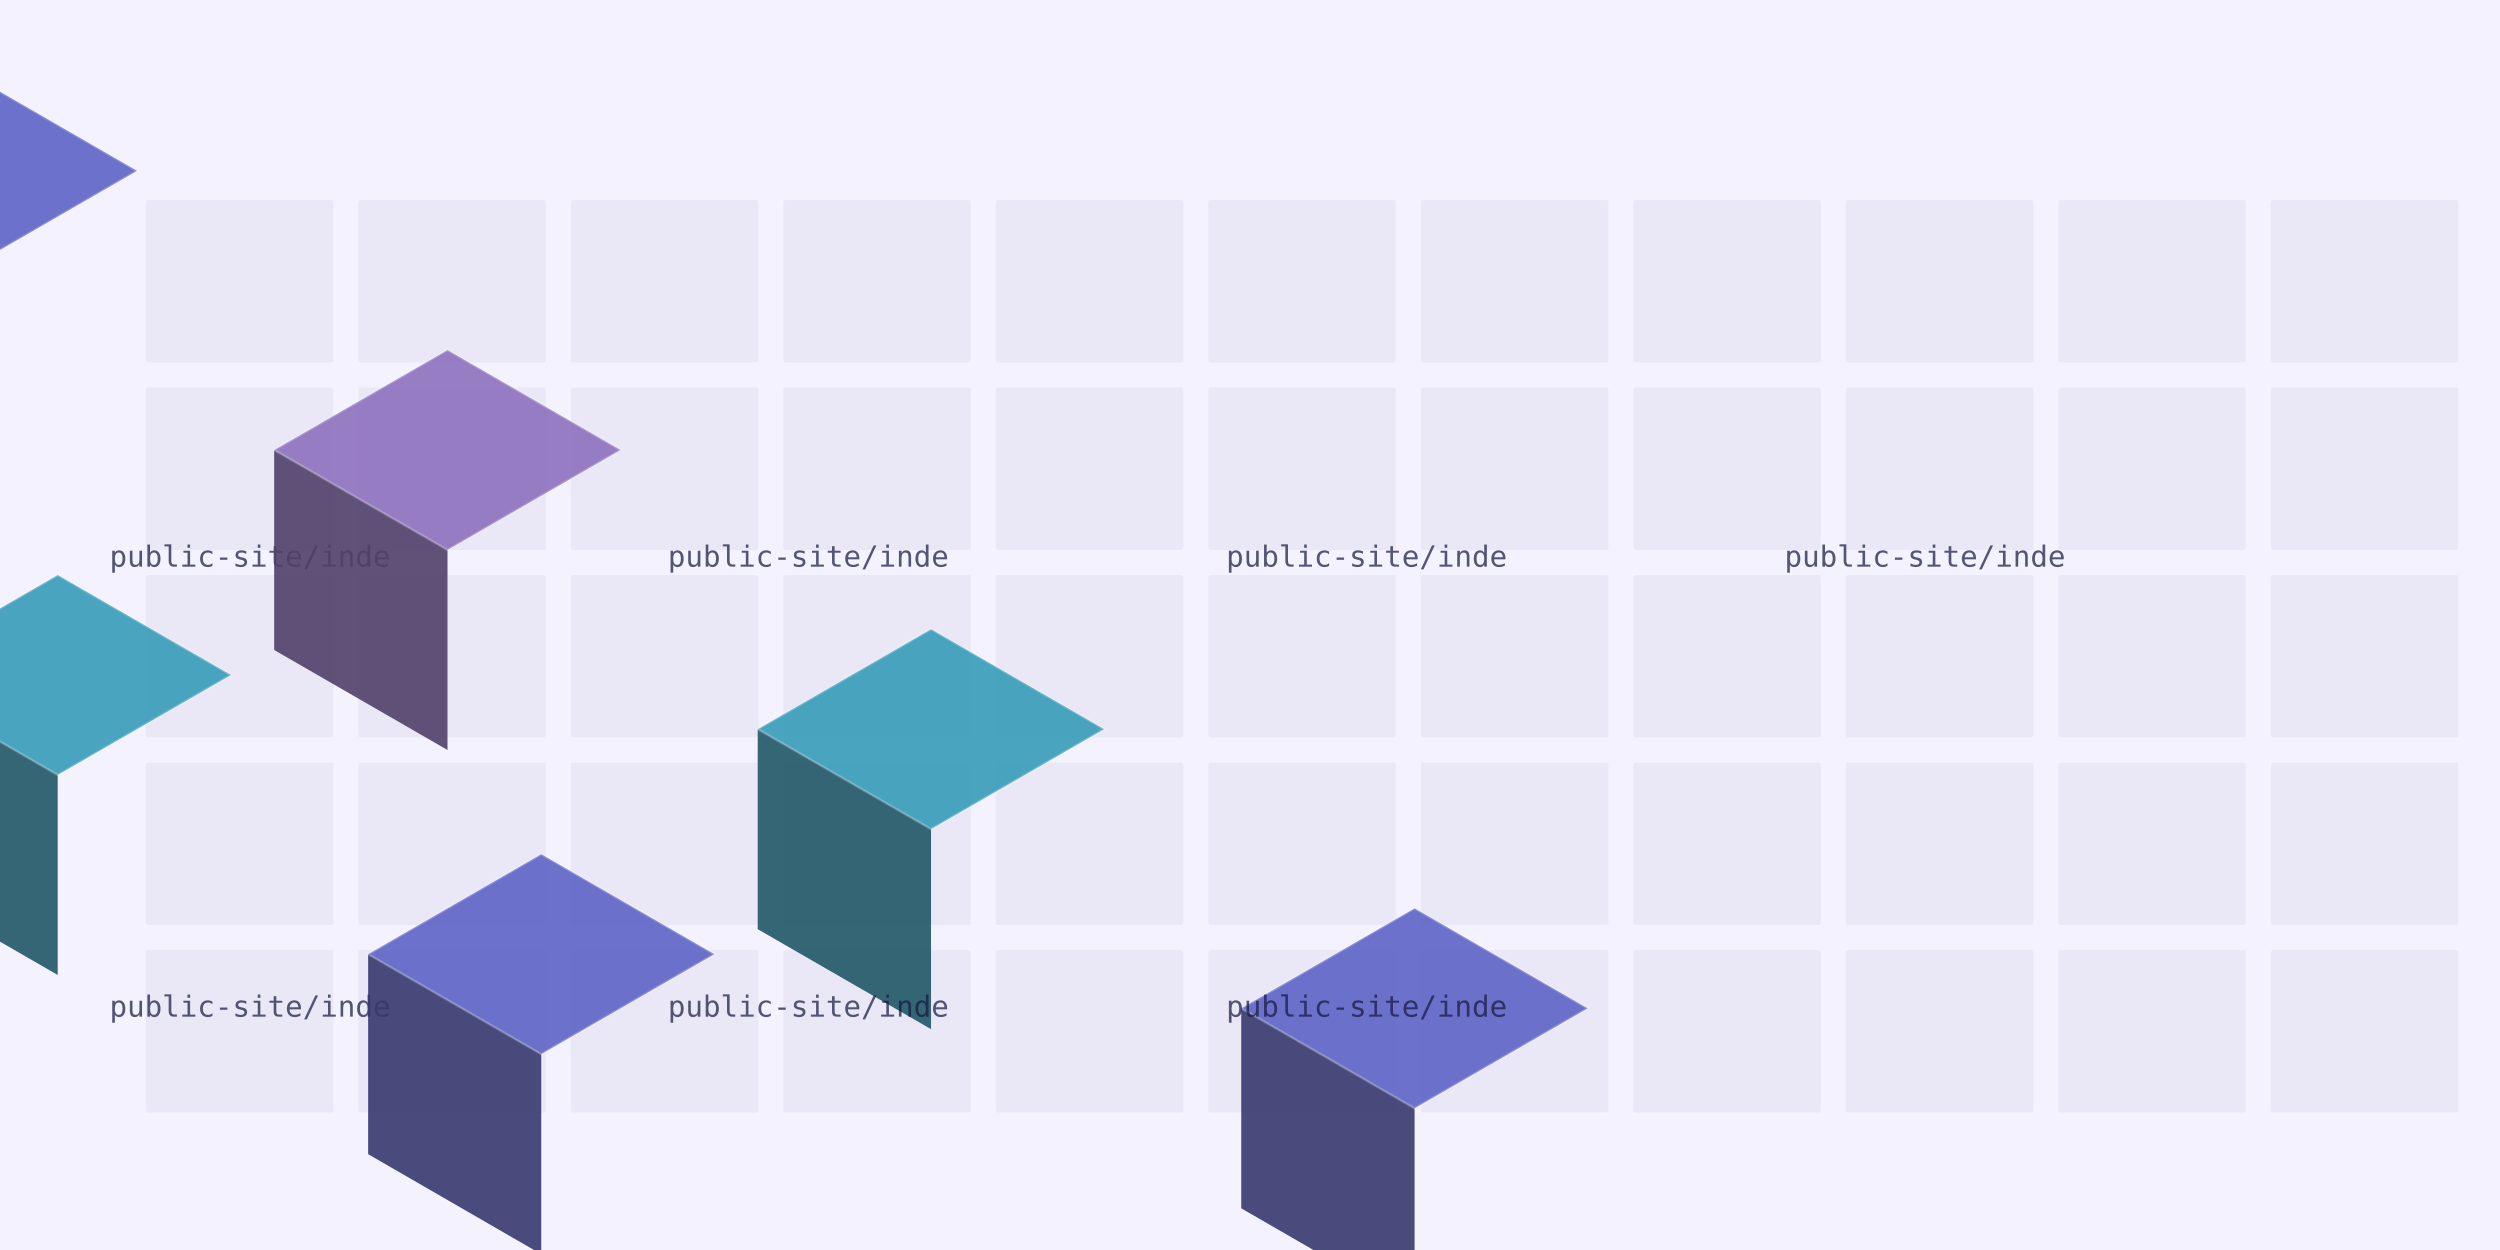
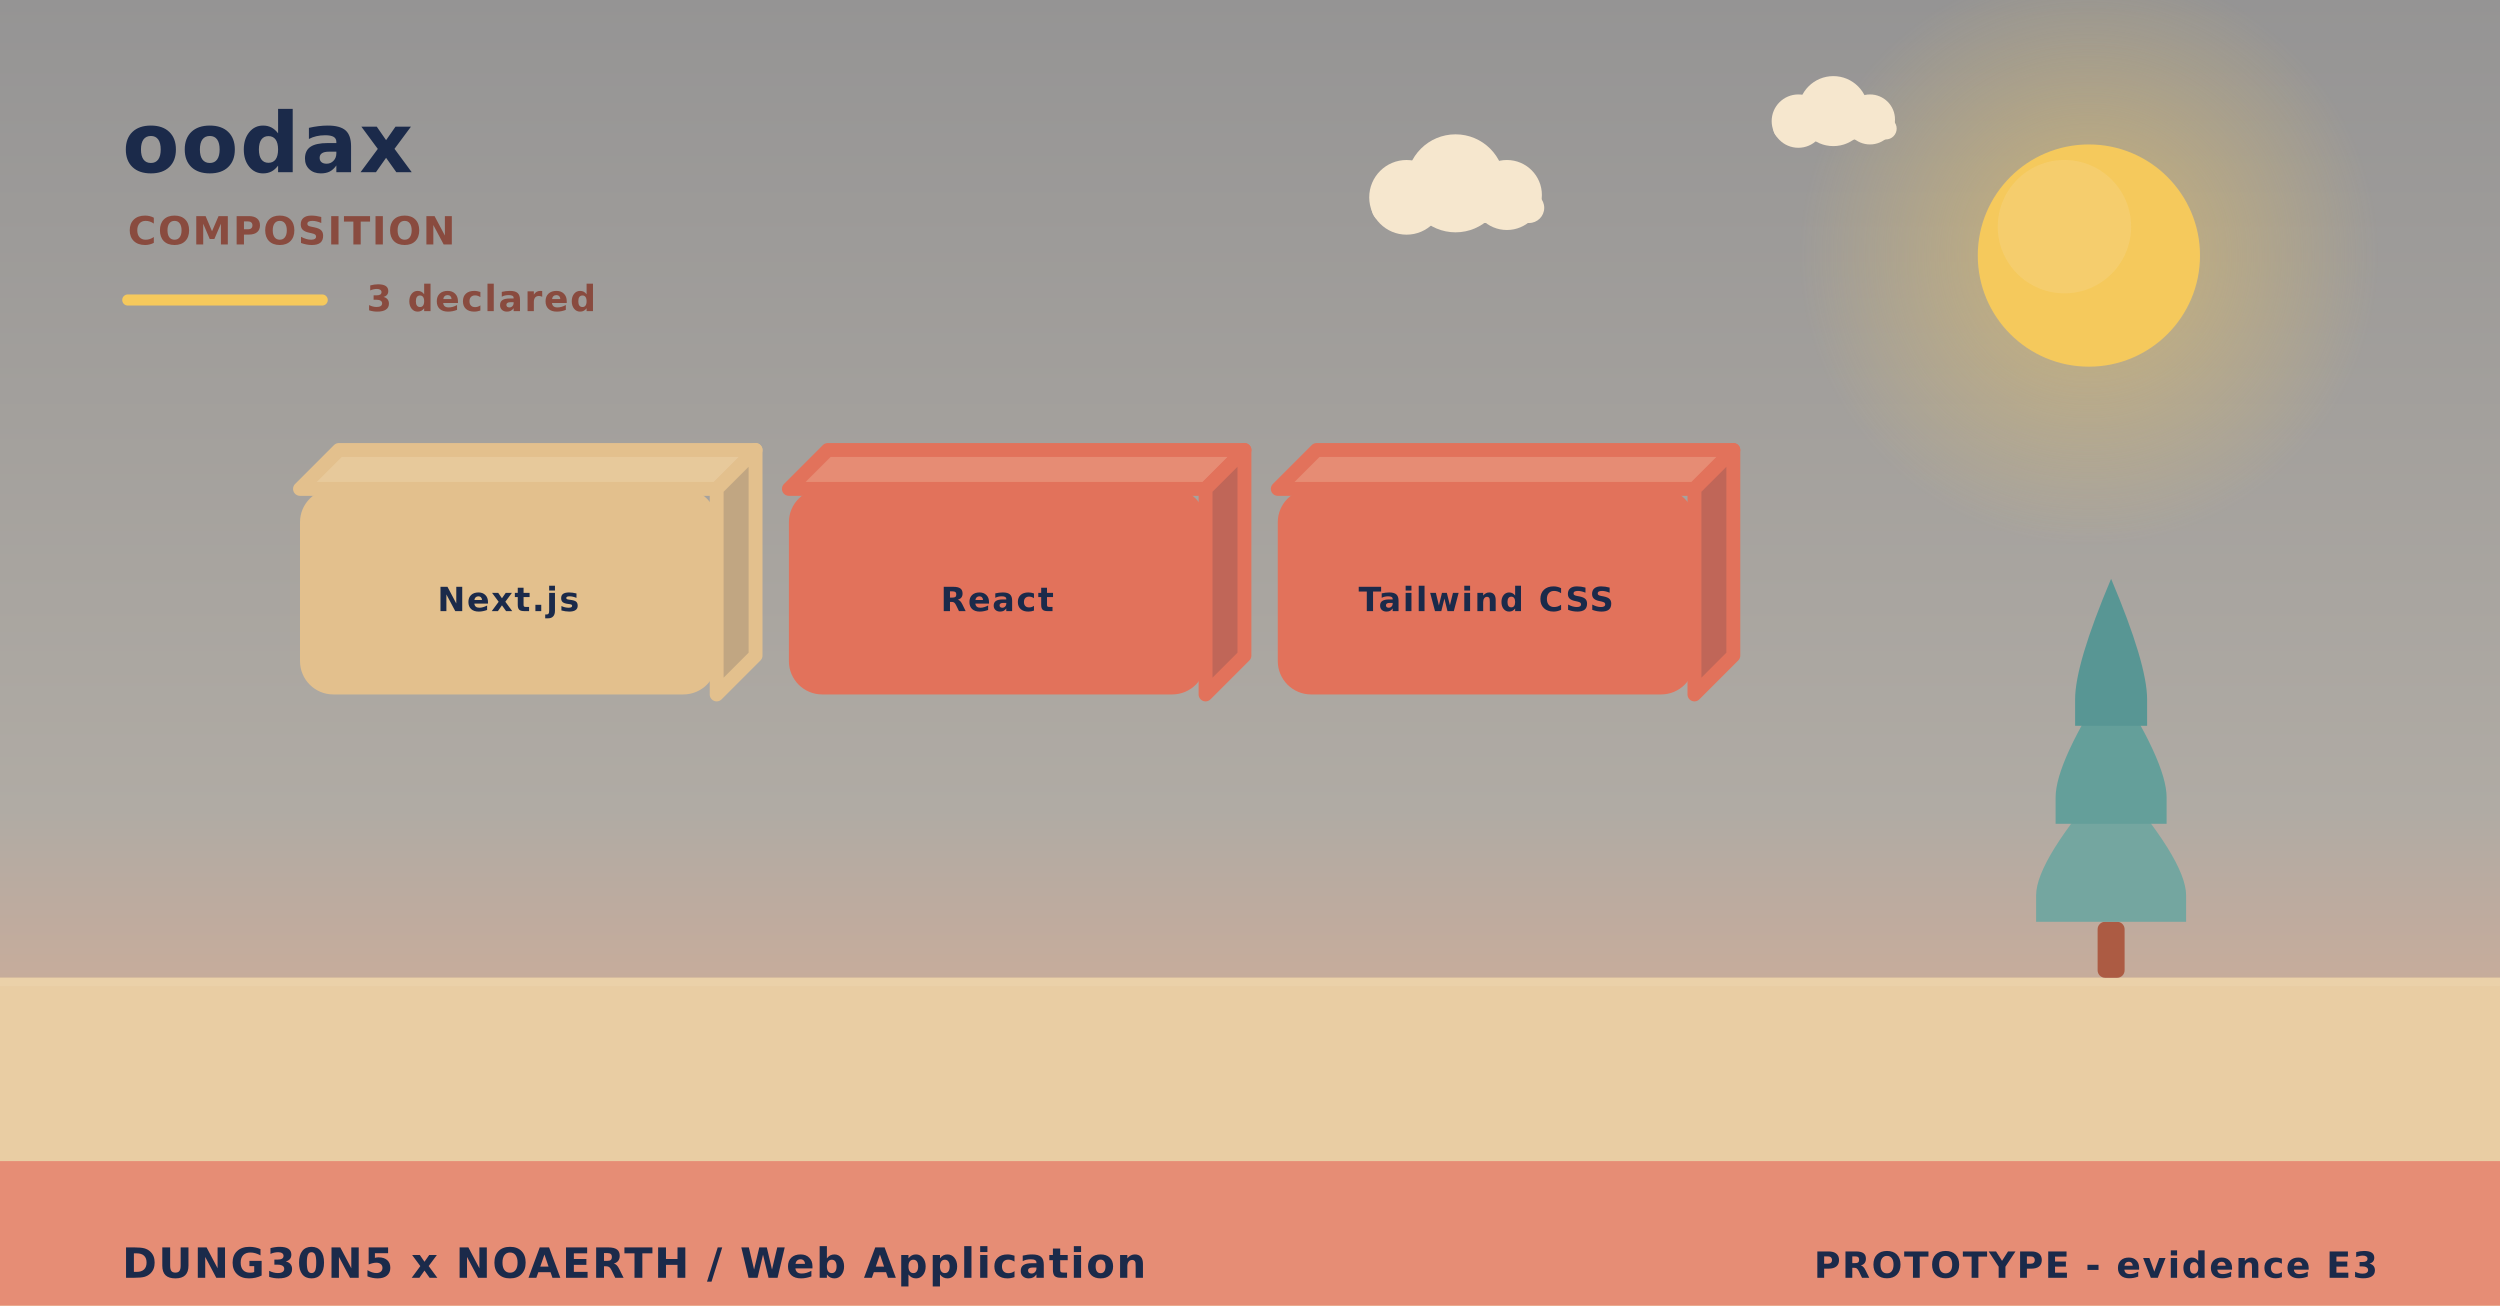
- <svg xmlns="http://www.w3.org/2000/svg" viewBox="0 0 1200 600" width="1200" height="600" role="img" aria-label="oodax component map">
-   <rect width="1200" height="600" fill="#f4f2ff" />
-   <defs>
-     <linearGradient id="gc" x1="0" y1="0" x2="1" y2="1">
-       <stop offset="0%" stop-color="#6166c7" />
-       <stop offset="100%" stop-color="#8f73be" />
-     </linearGradient>
-   </defs>
-   <rect x="70.00" y="96.00" width="90.00" height="78.00" rx="1.20" fill="#171a40" opacity="0.05" />
-   <rect x="172.00" y="96.00" width="90.00" height="78.00" rx="1.20" fill="#171a40" opacity="0.05" />
-   <rect x="274.00" y="96.00" width="90.00" height="78.00" rx="1.20" fill="#171a40" opacity="0.05" />
-   <rect x="376.00" y="96.00" width="90.00" height="78.00" rx="1.20" fill="#171a40" opacity="0.05" />
-   <rect x="478.00" y="96.00" width="90.00" height="78.00" rx="1.20" fill="#171a40" opacity="0.05" />
-   <rect x="580.00" y="96.00" width="90.00" height="78.00" rx="1.20" fill="#171a40" opacity="0.05" />
-   <rect x="682.00" y="96.00" width="90.00" height="78.00" rx="1.20" fill="#171a40" opacity="0.05" />
-   <rect x="784.00" y="96.00" width="90.00" height="78.00" rx="1.20" fill="#171a40" opacity="0.05" />
-   <rect x="886.00" y="96.00" width="90.00" height="78.00" rx="1.20" fill="#171a40" opacity="0.05" />
-   <rect x="988.00" y="96.00" width="90.00" height="78.00" rx="1.20" fill="#171a40" opacity="0.05" />
-   <rect x="1090.00" y="96.00" width="90.00" height="78.00" rx="1.20" fill="#171a40" opacity="0.05" />
-   <rect x="70.00" y="186.00" width="90.00" height="78.00" rx="1.20" fill="#171a40" opacity="0.05" />
-   <rect x="172.00" y="186.00" width="90.00" height="78.00" rx="1.20" fill="#171a40" opacity="0.05" />
-   <rect x="274.00" y="186.00" width="90.00" height="78.00" rx="1.20" fill="#171a40" opacity="0.05" />
-   <rect x="376.00" y="186.00" width="90.00" height="78.00" rx="1.20" fill="#171a40" opacity="0.05" />
-   <rect x="478.00" y="186.00" width="90.00" height="78.00" rx="1.20" fill="#171a40" opacity="0.05" />
-   <rect x="580.00" y="186.00" width="90.00" height="78.00" rx="1.20" fill="#171a40" opacity="0.05" />
-   <rect x="682.00" y="186.00" width="90.00" height="78.00" rx="1.20" fill="#171a40" opacity="0.05" />
-   <rect x="784.00" y="186.00" width="90.00" height="78.00" rx="1.20" fill="#171a40" opacity="0.05" />
-   <rect x="886.00" y="186.00" width="90.00" height="78.00" rx="1.20" fill="#171a40" opacity="0.05" />
-   <rect x="988.00" y="186.00" width="90.00" height="78.00" rx="1.20" fill="#171a40" opacity="0.05" />
-   <rect x="1090.00" y="186.00" width="90.00" height="78.00" rx="1.20" fill="#171a40" opacity="0.05" />
-   <rect x="70.00" y="276.00" width="90.00" height="78.00" rx="1.20" fill="#171a40" opacity="0.05" />
-   <rect x="172.00" y="276.00" width="90.00" height="78.00" rx="1.20" fill="#171a40" opacity="0.05" />
-   <rect x="274.00" y="276.00" width="90.00" height="78.00" rx="1.20" fill="#171a40" opacity="0.05" />
-   <rect x="376.00" y="276.00" width="90.00" height="78.00" rx="1.20" fill="#171a40" opacity="0.05" />
-   <rect x="478.00" y="276.00" width="90.00" height="78.00" rx="1.20" fill="#171a40" opacity="0.05" />
-   <rect x="580.00" y="276.00" width="90.00" height="78.00" rx="1.20" fill="#171a40" opacity="0.05" />
-   <rect x="682.00" y="276.00" width="90.00" height="78.00" rx="1.20" fill="#171a40" opacity="0.05" />
-   <rect x="784.00" y="276.00" width="90.00" height="78.00" rx="1.20" fill="#171a40" opacity="0.05" />
-   <rect x="886.00" y="276.00" width="90.00" height="78.00" rx="1.20" fill="#171a40" opacity="0.05" />
-   <rect x="988.00" y="276.00" width="90.00" height="78.00" rx="1.20" fill="#171a40" opacity="0.05" />
-   <rect x="1090.00" y="276.00" width="90.00" height="78.00" rx="1.20" fill="#171a40" opacity="0.05" />
-   <rect x="70.00" y="366.00" width="90.00" height="78.00" rx="1.20" fill="#171a40" opacity="0.05" />
-   <rect x="172.00" y="366.00" width="90.00" height="78.00" rx="1.20" fill="#171a40" opacity="0.05" />
-   <rect x="274.00" y="366.00" width="90.00" height="78.00" rx="1.20" fill="#171a40" opacity="0.05" />
-   <rect x="376.00" y="366.00" width="90.00" height="78.00" rx="1.20" fill="#171a40" opacity="0.05" />
-   <rect x="478.00" y="366.00" width="90.00" height="78.00" rx="1.20" fill="#171a40" opacity="0.05" />
-   <rect x="580.00" y="366.00" width="90.00" height="78.00" rx="1.20" fill="#171a40" opacity="0.05" />
-   <rect x="682.00" y="366.00" width="90.00" height="78.00" rx="1.20" fill="#171a40" opacity="0.05" />
-   <rect x="784.00" y="366.00" width="90.00" height="78.00" rx="1.20" fill="#171a40" opacity="0.05" />
-   <rect x="886.00" y="366.00" width="90.00" height="78.00" rx="1.20" fill="#171a40" opacity="0.05" />
-   <rect x="988.00" y="366.00" width="90.00" height="78.00" rx="1.20" fill="#171a40" opacity="0.05" />
-   <rect x="1090.00" y="366.00" width="90.00" height="78.00" rx="1.20" fill="#171a40" opacity="0.05" />
-   <rect x="70.00" y="456.00" width="90.00" height="78.00" rx="1.20" fill="#171a40" opacity="0.05" />
-   <rect x="172.00" y="456.00" width="90.00" height="78.00" rx="1.20" fill="#171a40" opacity="0.05" />
-   <rect x="274.00" y="456.00" width="90.00" height="78.00" rx="1.20" fill="#171a40" opacity="0.05" />
-   <rect x="376.00" y="456.00" width="90.00" height="78.00" rx="1.20" fill="#171a40" opacity="0.05" />
-   <rect x="478.00" y="456.00" width="90.00" height="78.00" rx="1.20" fill="#171a40" opacity="0.05" />
-   <rect x="580.00" y="456.00" width="90.00" height="78.00" rx="1.20" fill="#171a40" opacity="0.05" />
-   <rect x="682.00" y="456.00" width="90.00" height="78.00" rx="1.20" fill="#171a40" opacity="0.05" />
-   <rect x="784.00" y="456.00" width="90.00" height="78.00" rx="1.20" fill="#171a40" opacity="0.05" />
-   <rect x="886.00" y="456.00" width="90.00" height="78.00" rx="1.20" fill="#171a40" opacity="0.05" />
-   <rect x="988.00" y="456.00" width="90.00" height="78.00" rx="1.20" fill="#171a40" opacity="0.05" />
-   <rect x="1090.00" y="456.00" width="90.00" height="78.00" rx="1.20" fill="#171a40" opacity="0.05" />
-   <g transform="rotate(0 120 140)">
-     <polygon points="-17.3,34.0 65.8,82.0 -17.3,130.0 -100.5,82.0" fill="#6166c7" opacity="0.92" />
-     <polygon points="-100.5,82.0 -17.3,130.0 -17.3,226.0 -100.5,178.0" fill="#35386d" opacity="0.9" />
-     <polygon points="-17.3,34.0 65.8,82.0 -17.3,130.0 -100.5,82.0" fill="none" stroke="rgba(255,255,255,0.220)" stroke-width="1.2" />
-     <animateTransform attributeName="transform" type="rotate" values="-32.0 0.00 0.00 0.0 0.00 0.00" dur="5.95s" begin="0.0s" repeatCount="indefinite" />
+ <svg xmlns="http://www.w3.org/2000/svg" width="900" height="470" viewBox="0 0 900 470" role="img" aria-label="oodax - how it is composed">
+   <linearGradient id="skyc" x1="0" y1="0" x2="0" y2="1">
+     <stop offset="0" stop-color="#959494" />
+     <stop offset="0.62" stop-color="#b0aba4" />
+     <stop offset="1" stop-color="#f3ad8a" />
+   </linearGradient>
+   <rect width="900" height="470" fill="url(#skyc)" />
+   <radialGradient id="sunc">
+     <stop offset="0.35" stop-color="#f5c95c" stop-opacity="0.34" />
+     <stop offset="1" stop-color="#f5c95c" stop-opacity="0" />
+   </radialGradient>
+   <circle cx="752" cy="92" r="104" fill="url(#sunc)" />
+   <circle cx="752" cy="92" r="40" fill="#f5c95c" />
+   <circle cx="743.2" cy="81.6" r="24" fill="#f5d27e" opacity="0.5" />
+   <g>
+     <circle cx="524" cy="66" r="17.64" fill="#f6e7ce" />
+     <circle cx="506.36" cy="71.04" r="13.44" fill="#f6e7ce" />
+     <circle cx="542.48" cy="70.2" r="12.6" fill="#f6e7ce" />
+     <rect x="493.76" y="69.36" width="62.16" height="10.92" rx="5.46" fill="#f6e7ce" />
+     <animateTransform attributeName="transform" type="translate" values="0 0;24 0;0 0" dur="36s" begin="0s" repeatCount="indefinite" />
  </g>
-   <text x="120" y="272" font-family="ui-monospace,Menlo,monospace" font-size="14" fill="rgba(23,26,64,0.720)" text-anchor="middle">public-site/inde</text>
-   <g transform="rotate(0 388 140)">
-     <polygon points="214.8,168.0 297.9,216.0 214.8,264.0 131.6,216.0" fill="#8f73be" opacity="0.92" />
-     <polygon points="131.6,216.0 214.8,264.0 214.8,360.0 131.6,312.0" fill="#4f3f68" opacity="0.9" />
-     <polygon points="214.8,168.0 297.9,216.0 214.8,264.0 131.6,216.0" fill="none" stroke="rgba(255,255,255,0.220)" stroke-width="1.2" />
-     <animateTransform attributeName="transform" type="rotate" values="-32.0 0.00 0.00 0.0 0.00 0.00" dur="5.95s" begin="0.4s" repeatCount="indefinite" />
+   <g>
+     <circle cx="660" cy="40" r="12.6" fill="#f6e7ce" />
+     <circle cx="647.4" cy="43.6" r="9.6" fill="#f6e7ce" />
+     <circle cx="673.2" cy="43" r="9" fill="#f6e7ce" />
+     <rect x="638.4" y="42.4" width="44.4" height="7.8" rx="3.9" fill="#f6e7ce" />
+     <animateTransform attributeName="transform" type="translate" values="0 0;-18 0;0 0" dur="46s" begin="3s" repeatCount="indefinite" />
  </g>
-   <text x="388" y="272" font-family="ui-monospace,Menlo,monospace" font-size="14" fill="rgba(23,26,64,0.720)" text-anchor="middle">public-site/inde</text>
-   <g transform="rotate(0 656 140)">
-     <polygon points="446.9,302.0 530.0,350.0 446.9,398.0 363.7,350.0" fill="#3b9dbb" opacity="0.92" />
-     <polygon points="363.7,350.0 446.9,398.0 446.9,494.0 363.7,446.0" fill="#205667" opacity="0.9" />
-     <polygon points="446.9,302.0 530.0,350.0 446.9,398.0 363.7,350.0" fill="none" stroke="rgba(255,255,255,0.220)" stroke-width="1.2" />
-     <animateTransform attributeName="transform" type="rotate" values="-32.0 0.00 0.00 0.0 0.00 0.00" dur="5.95s" begin="0.8s" repeatCount="indefinite" />
+   <rect x="0" y="352" width="900" height="118" fill="#e9cda3" />
+   <rect x="0" y="352" width="900" height="3" fill="#ebd1a9" />
+   <text x="44" y="62" font-family="Verdana,DejaVu Sans,sans-serif" font-size="30" font-weight="700" letter-spacing="0.6" fill="#1b2a4a" text-anchor="start">oodax</text>
+   <text x="46" y="88" font-family="Verdana,DejaVu Sans,sans-serif" font-size="14" font-weight="700" letter-spacing="0.6" fill="#894b3f" text-anchor="start">COMPOSITION</text>
+   <rect x="44" y="106" width="74" height="4" rx="2" fill="#f5c95c" />
+   <text x="132" y="112" font-family="Verdana,DejaVu Sans,sans-serif" font-size="13" font-weight="700" letter-spacing="0.6" fill="#894b3f" text-anchor="start">3 declared</text>
+   <g>
+     <path d="M108,176 L258,176 L272,162 L122,162 Z" fill="#e7c99b" stroke="#e3c08d" stroke-width="5" stroke-linejoin="round" />
+     <path d="M258,176 L272,162 L272,236 L258,250 Z" fill="#c1a682" stroke="#e3c08d" stroke-width="5" stroke-linejoin="round" />
+     <rect x="108" y="176" width="150" height="74" rx="12" fill="#e3c08d" />
+     <animateTransform attributeName="transform" type="translate" values="0 10;0 0" dur="0.75s" begin="0s" fill="freeze" />
  </g>
-   <text x="656" y="272" font-family="ui-monospace,Menlo,monospace" font-size="14" fill="rgba(23,26,64,0.720)" text-anchor="middle">public-site/inde</text>
-   <g transform="rotate(0 924 140)">
-     <polygon points="679.0,436.0 762.1,484.0 679.0,532.0 595.8,484.0" fill="#6166c7" opacity="0.92" />
-     <polygon points="595.8,484.0 679.0,532.0 679.0,628.0 595.8,580.0" fill="#35386d" opacity="0.9" />
-     <polygon points="679.0,436.0 762.1,484.0 679.0,532.0 595.8,484.0" fill="none" stroke="rgba(255,255,255,0.220)" stroke-width="1.2" />
-     <animateTransform attributeName="transform" type="rotate" values="-32.0 0.00 0.00 0.0 0.00 0.00" dur="5.95s" begin="1.2s" repeatCount="indefinite" />
+   <text x="183" y="220" font-family="Verdana,DejaVu Sans,sans-serif" font-size="12" font-weight="700" letter-spacing="0.6" fill="#1b2a4a" text-anchor="middle">Next.js</text>
+   <g>
+     <path d="M284,176 L434,176 L448,162 L298,162 Z" fill="#e68c74" stroke="#e2725b" stroke-width="5" stroke-linejoin="round" />
+     <path d="M434,176 L448,162 L448,236 L434,250 Z" fill="#c06658" stroke="#e2725b" stroke-width="5" stroke-linejoin="round" />
+     <rect x="284" y="176" width="150" height="74" rx="12" fill="#e2725b" />
+     <animateTransform attributeName="transform" type="translate" values="0 10;0 0" dur="0.75s" begin="0.16s" fill="freeze" />
  </g>
-   <text x="924" y="272" font-family="ui-monospace,Menlo,monospace" font-size="14" fill="rgba(23,26,64,0.720)" text-anchor="middle">public-site/inde</text>
-   <g transform="rotate(0 120 356)">
-     <polygon points="-204.4,142.0 -121.2,190.0 -204.4,238.0 -287.5,190.0" fill="#8f73be" opacity="0.92" />
-     <polygon points="-287.5,190.0 -204.4,238.0 -204.4,334.0 -287.5,286.0" fill="#4f3f68" opacity="0.9" />
-     <polygon points="-204.4,142.0 -121.2,190.0 -204.4,238.0 -287.5,190.0" fill="none" stroke="rgba(255,255,255,0.220)" stroke-width="1.2" />
-     <animateTransform attributeName="transform" type="rotate" values="-32.0 0.00 0.00 0.0 0.00 0.00" dur="5.95s" begin="1.6s" repeatCount="indefinite" />
+   <text x="359" y="220" font-family="Verdana,DejaVu Sans,sans-serif" font-size="12" font-weight="700" letter-spacing="0.6" fill="#1b2a4a" text-anchor="middle">React</text>
+   <g>
+     <path d="M460,176 L610,176 L624,162 L474,162 Z" fill="#e68c74" stroke="#e2725b" stroke-width="5" stroke-linejoin="round" />
+     <path d="M610,176 L624,162 L624,236 L610,250 Z" fill="#c06658" stroke="#e2725b" stroke-width="5" stroke-linejoin="round" />
+     <rect x="460" y="176" width="150" height="74" rx="12" fill="#e2725b" />
+     <animateTransform attributeName="transform" type="translate" values="0 10;0 0" dur="0.75s" begin="0.32s" fill="freeze" />
  </g>
-   <text x="120" y="488" font-family="ui-monospace,Menlo,monospace" font-size="14" fill="rgba(23,26,64,0.720)" text-anchor="middle">public-site/inde</text>
-   <g transform="rotate(0 388 356)">
-     <polygon points="27.7,276.0 110.9,324.0 27.7,372.0 -55.4,324.0" fill="#3b9dbb" opacity="0.92" />
-     <polygon points="-55.4,324.0 27.7,372.0 27.7,468.0 -55.4,420.0" fill="#205667" opacity="0.9" />
-     <polygon points="27.7,276.0 110.9,324.0 27.7,372.0 -55.4,324.0" fill="none" stroke="rgba(255,255,255,0.220)" stroke-width="1.2" />
-     <animateTransform attributeName="transform" type="rotate" values="-32.0 0.00 0.00 0.0 0.00 0.00" dur="5.95s" begin="2.0s" repeatCount="indefinite" />
-   </g>
-   <text x="388" y="488" font-family="ui-monospace,Menlo,monospace" font-size="14" fill="rgba(23,26,64,0.720)" text-anchor="middle">public-site/inde</text>
-   <g transform="rotate(0 656 356)">
-     <polygon points="259.8,410.0 342.9,458.0 259.8,506.0 176.7,458.0" fill="#6166c7" opacity="0.92" />
-     <polygon points="176.7,458.0 259.8,506.0 259.8,602.0 176.7,554.0" fill="#35386d" opacity="0.9" />
-     <polygon points="259.8,410.0 342.9,458.0 259.8,506.0 176.7,458.0" fill="none" stroke="rgba(255,255,255,0.220)" stroke-width="1.2" />
-     <animateTransform attributeName="transform" type="rotate" values="-32.0 0.00 0.00 0.0 0.00 0.00" dur="5.95s" begin="2.4s" repeatCount="indefinite" />
-   </g>
-   <text x="656" y="488" font-family="ui-monospace,Menlo,monospace" font-size="14" fill="rgba(23,26,64,0.720)" text-anchor="middle">public-site/inde</text>
+   <text x="535" y="220" font-family="Verdana,DejaVu Sans,sans-serif" font-size="12" font-weight="700" letter-spacing="0.6" fill="#1b2a4a" text-anchor="middle">Tailwind CSS</text>
+   <rect x="755.14" y="331.84" width="9.72" height="20.16" rx="2.7" fill="#ac5b43" />
+   <path d="M760,278.92 Q733,309.61 733,322.31 Q733,331.84 733,331.84 L787,331.84 Q787,331.84 787,322.31 Q787,309.61 760,278.92 Z" fill="#74a6a0" />
+   <path d="M760,243.64 Q740.02,274.33 740.02,287.03 Q740.02,296.56 740.02,296.56 L779.98,296.56 Q779.98,296.56 779.98,287.03 Q779.98,274.33 760,243.64 Z" fill="#649f9a" />
+   <path d="M760,208.36 Q747.04,239.05 747.04,251.75 Q747.04,261.28 747.04,261.28 L772.96,261.28 Q772.96,261.28 772.96,251.75 Q772.96,239.05 760,208.36 Z" fill="#589694" />
+   <rect x="0" y="418" width="900" height="52" rx="0" fill="#e68972" opacity="0.94" />
+   <text x="44" y="460" font-family="Verdana,DejaVu Sans,sans-serif" font-size="15" font-weight="700" letter-spacing="0.6" fill="#1b2a4a" text-anchor="start">DUNG30N5 x NOAERTH  /  Web Application</text>
+   <text x="856" y="460" font-family="Verdana,DejaVu Sans,sans-serif" font-size="13" font-weight="700" letter-spacing="0.6" fill="#1b2a4a" text-anchor="end">PROTOTYPE  -  evidence E3</text>
</svg>
